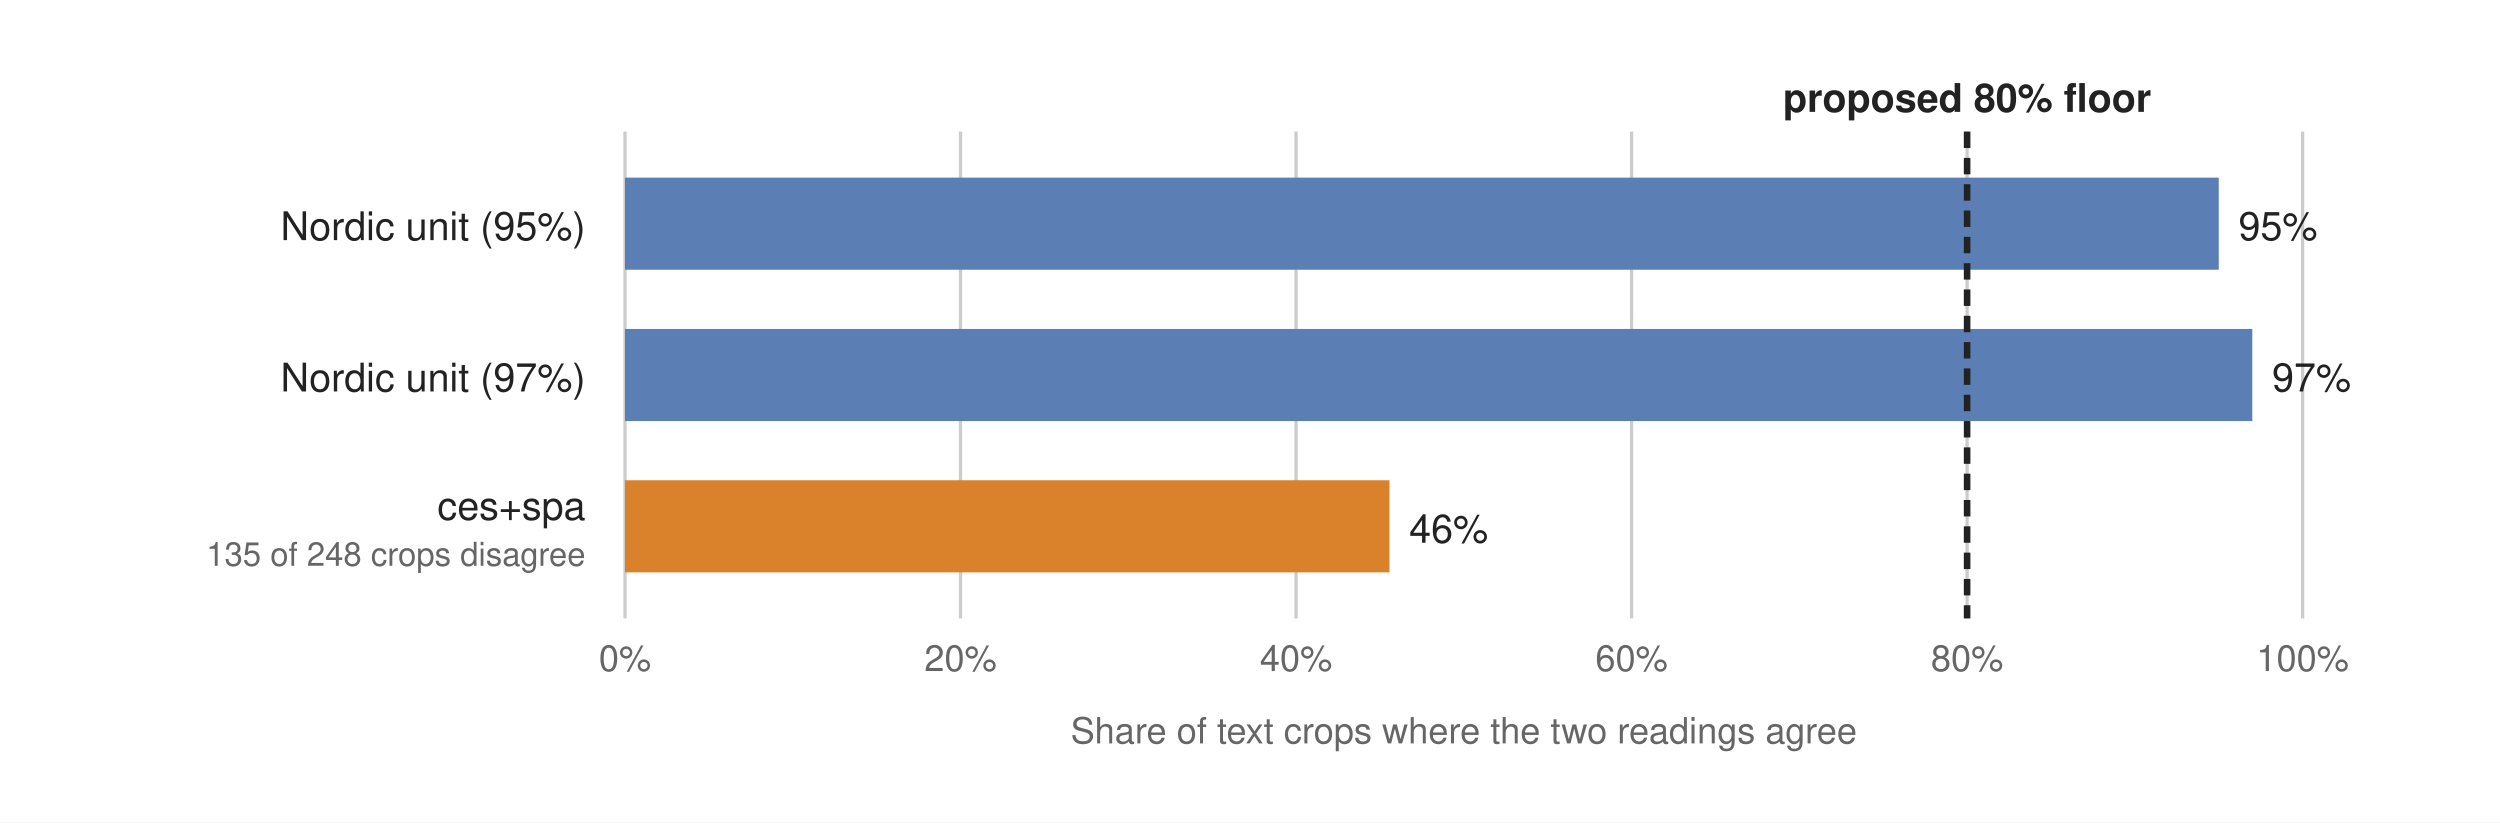
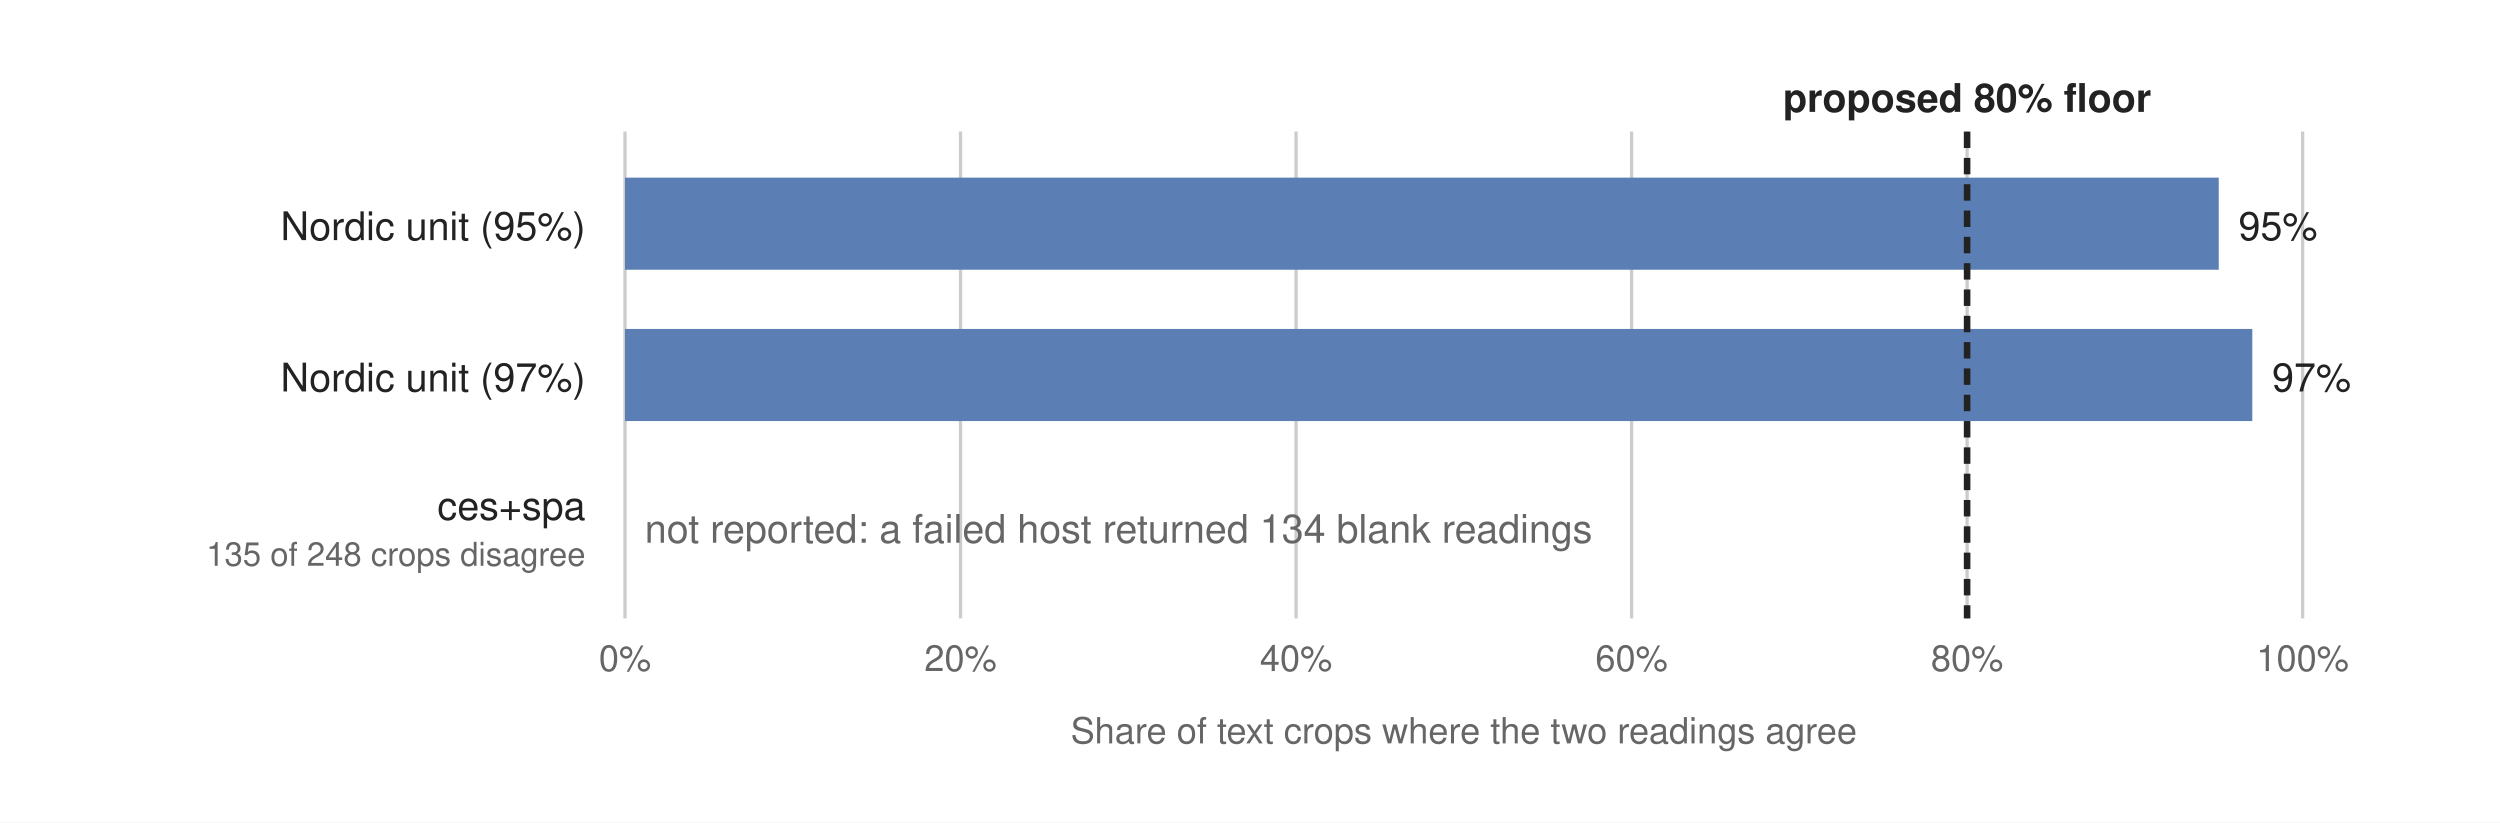
<svg xmlns="http://www.w3.org/2000/svg" viewBox="0 0 760 250" width="760" height="250" font-family="Helvetica Neue, Helvetica, Arial, sans-serif">
  <rect width="760" height="250" fill="white" />
  <line x1="190.0" y1="40" x2="190.0" y2="188" stroke="#ccc" />
  <text x="190.0" y="204" font-size="11" text-anchor="middle" fill="#666" font-weight="normal">0%</text>
  <line x1="292.0" y1="40" x2="292.0" y2="188" stroke="#ccc" />
  <text x="292.0" y="204" font-size="11" text-anchor="middle" fill="#666" font-weight="normal">20%</text>
  <line x1="394.0" y1="40" x2="394.0" y2="188" stroke="#ccc" />
  <text x="394.0" y="204" font-size="11" text-anchor="middle" fill="#666" font-weight="normal">40%</text>
  <line x1="496.0" y1="40" x2="496.0" y2="188" stroke="#ccc" />
  <text x="496.0" y="204" font-size="11" text-anchor="middle" fill="#666" font-weight="normal">60%</text>
  <line x1="598.0" y1="40" x2="598.0" y2="188" stroke="#ccc" />
  <text x="598.0" y="204" font-size="11" text-anchor="middle" fill="#666" font-weight="normal">80%</text>
  <line x1="700.0" y1="40" x2="700.0" y2="188" stroke="#ccc" />
  <text x="700.0" y="204" font-size="11" text-anchor="middle" fill="#666" font-weight="normal">100%</text>
  <text x="178" y="73" font-size="12" text-anchor="end" fill="#222" font-weight="normal">Nordic unit (95%)</text>
  <rect x="190" y="54" width="484.5" height="28" fill="#5b7fb4" />
  <text x="680.5" y="73" font-size="12" text-anchor="start" fill="#222" font-weight="normal">95%</text>
  <text x="178" y="119" font-size="12" text-anchor="end" fill="#222" font-weight="normal">Nordic unit (97%)</text>
  <rect x="190" y="100" width="494.7" height="28" fill="#5b7fb4" />
  <text x="690.7" y="119" font-size="12" text-anchor="start" fill="#222" font-weight="normal">97%</text>
  <text x="178" y="158" font-size="12" text-anchor="end" fill="#222" font-weight="normal">ces+spa</text>
  <text x="178" y="172" font-size="10" text-anchor="end" fill="#666" font-weight="normal">135 of 248 crops disagree</text>
-   <rect x="190" y="146" width="232.4" height="28" fill="#d9822b" />
-   <text x="428.379" y="165" font-size="12" text-anchor="start" fill="#222" font-weight="normal">46%</text>
+   <text x="196" y="165" font-size="12" text-anchor="start" fill="#666" font-weight="normal">not reported: a failed host returned 134 blank readings</text>
  <line x1="598.0" y1="40" x2="598.0" y2="188" stroke="#222" stroke-width="2" stroke-dasharray="5 3" />
  <text x="598.0" y="34" font-size="12" text-anchor="middle" fill="#222" font-weight="bold">proposed 80% floor</text>
  <text x="445.0" y="226" font-size="11" text-anchor="middle" fill="#666" font-weight="normal">Share of text crops where the two readings agree</text>
</svg>
